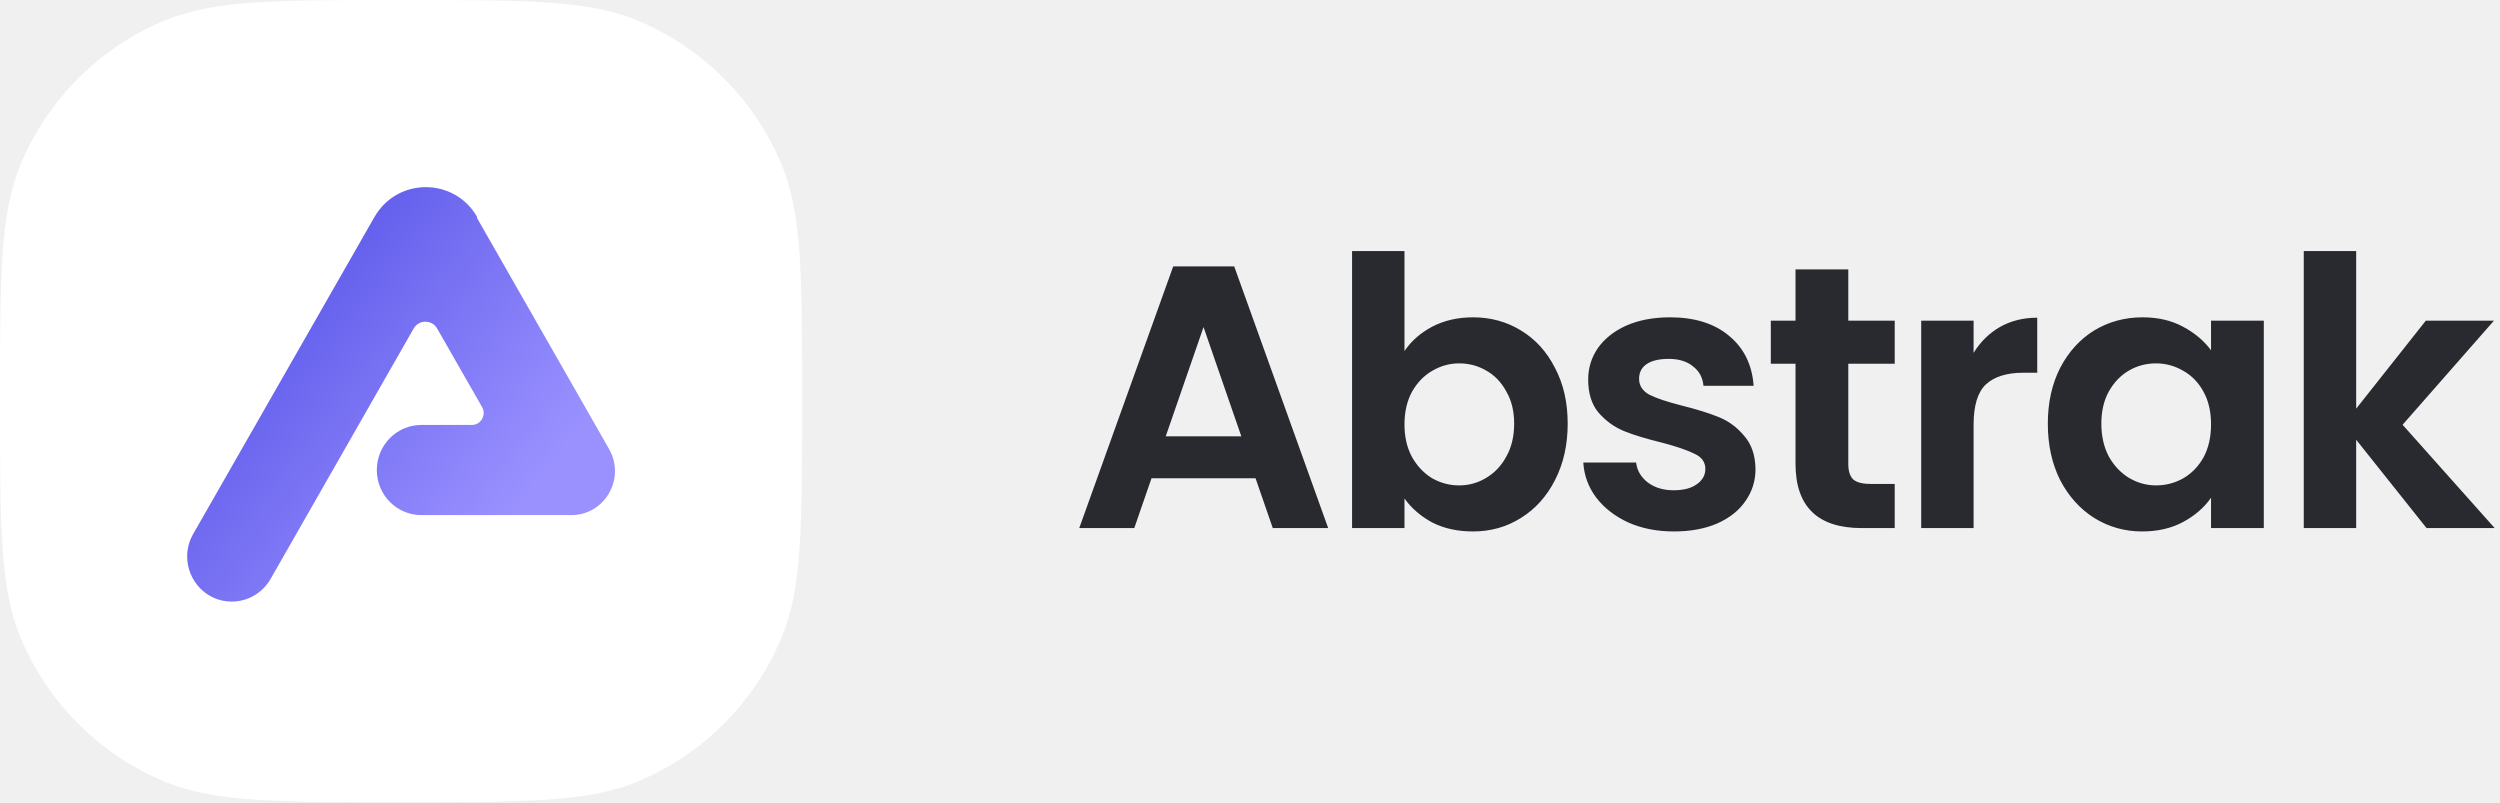
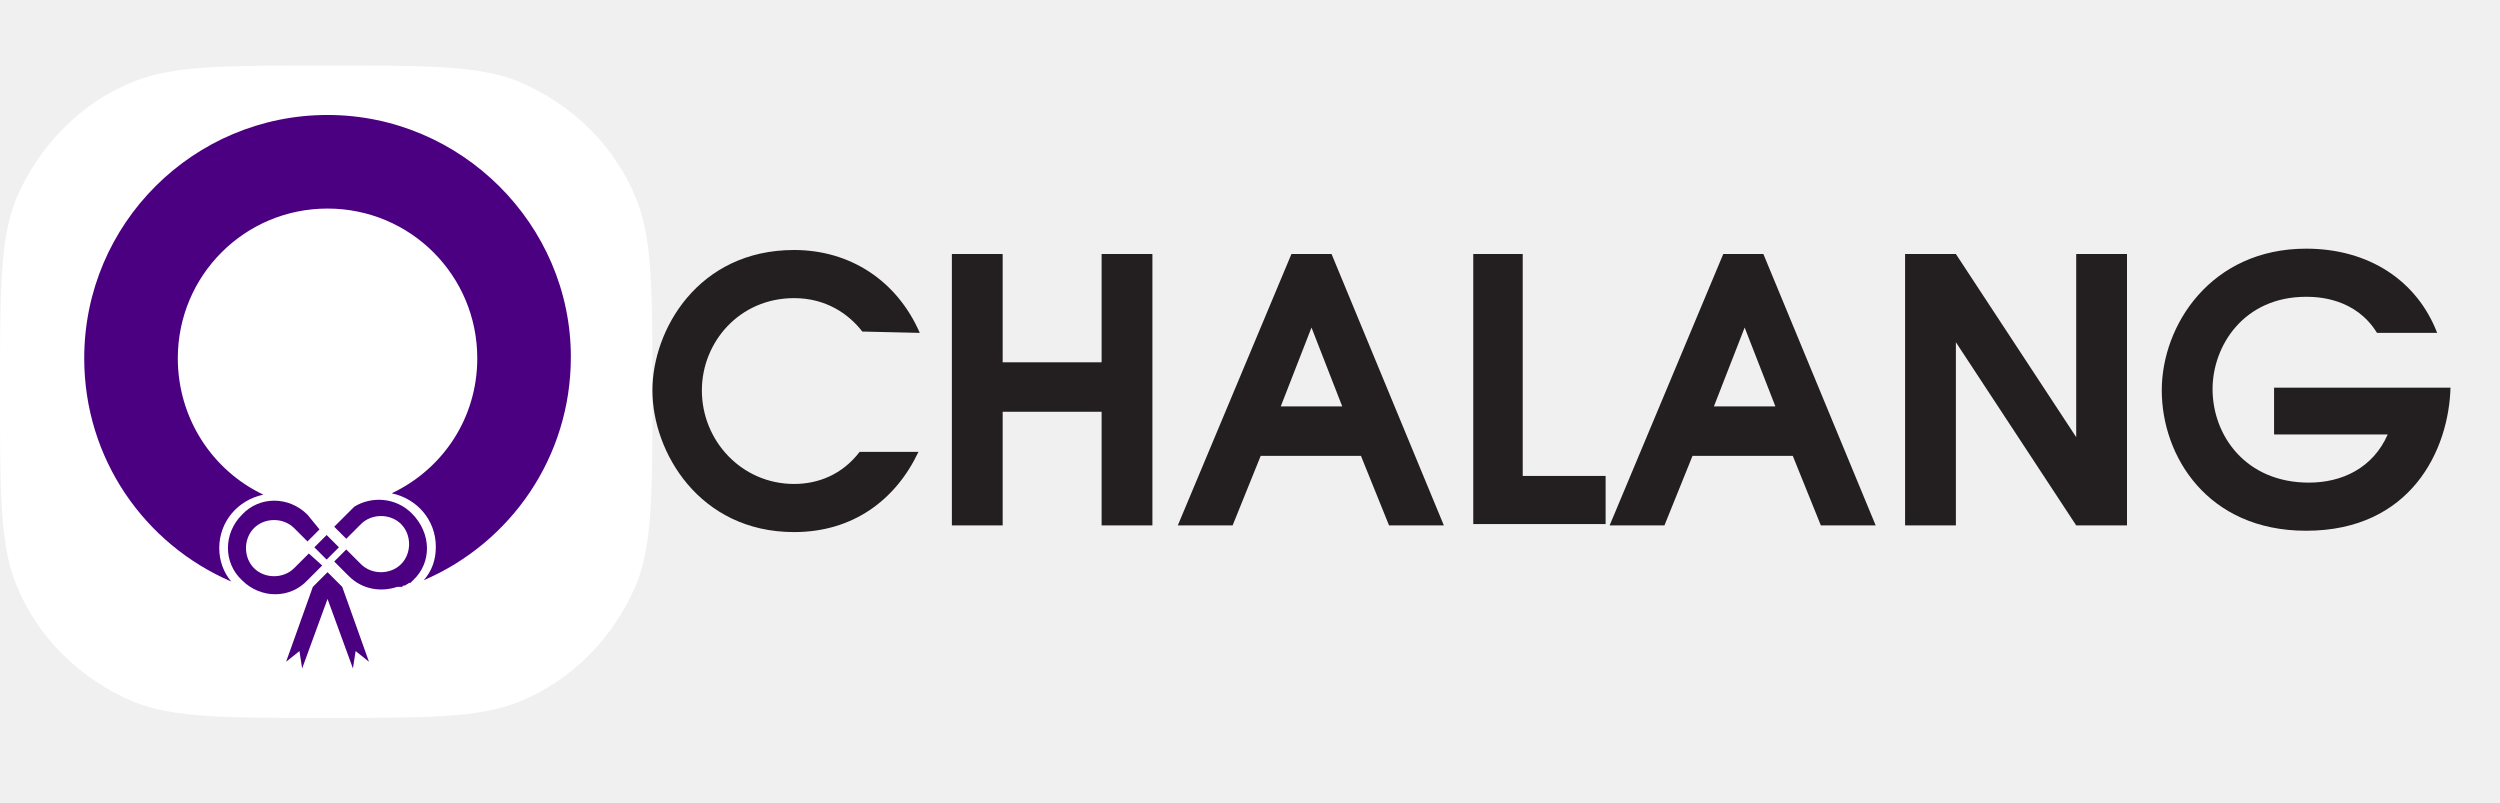
- <svg xmlns="http://www.w3.org/2000/svg" width="187" height="60" viewBox="0 0 187 60" fill="none">
-   <path d="M0 30C0 20.681 0 16.022 1.522 12.346C3.552 7.446 7.446 3.552 12.346 1.522C16.022 0 20.681 0 30 0V0C39.319 0 43.978 0 47.654 1.522C52.554 3.552 56.448 7.446 58.478 12.346C60 16.022 60 20.681 60 30V30C60 39.319 60 43.978 58.478 47.654C56.448 52.554 52.554 56.448 47.654 58.478C43.978 60 39.319 60 30 60V60C20.681 60 16.022 60 12.346 58.478C7.446 56.448 3.552 52.554 1.522 47.654C0 43.978 0 39.319 0 30V30Z" fill="white" />
-   <g clip-path="url(#clip0)">
-     <path d="M44.531 31.786L35.673 16.292L35.702 16.245C33.991 13.249 29.712 13.249 28.001 16.245L14.449 39.943C14.144 40.484 14 41.06 14 41.625C14 43.388 15.394 44.999 17.34 44.999C18.533 44.999 19.633 44.354 20.232 43.318L30.939 24.577C31.331 23.891 32.31 23.891 32.701 24.577L36.059 30.448C36.399 31.041 35.973 31.786 35.293 31.786H31.52C29.677 31.786 28.186 33.293 28.186 35.155V35.161C28.186 37.023 29.677 38.529 31.52 38.529H40.672H42.74C45.245 38.529 46.812 35.789 45.562 33.596L44.531 31.786Z" fill="url(#paint0_linear)" />
+ <svg xmlns="http://www.w3.org/2000/svg" xmlns:xlink="http://www.w3.org/1999/xlink" version="1.1" id="Layer_1" x="0px" y="0px" viewBox="0 0 187 60" style="enable-background:new 0 0 187 60;" xml:space="preserve">
+   <style type="text/css">
+ 	.st0{fill:#FFFFFF;}
+ 	.st1{display:none;}
+ 	.st2{display:inline;}
+ 	.st3{clip-path:url(#XMLID_00000000194850295921102840000010352129380355860415_);}
+ 	.st4{fill:url(#XMLID_00000105423361116709050940000017041190810557391037_);}
+ 	.st5{display:none;fill:#292930;}
+ 	.st6{display:none;fill:#4B0082;}
+ 	.st7{fill:#4B0082;}
+ 	.st8{enable-background:new    ;}
+ 	.st9{fill:#231F20;}
+ </style>
+   <path id="XMLID_00000065074832973475639000000004845609826178982822_" class="st0" d="M0,29.3c0-7.6,0-11.4,1.2-14.4  c1.7-4,4.8-7.2,8.8-8.8c3-1.2,6.8-1.2,14.4-1.2l0,0c7.6,0,11.4,0,14.4,1.2c4,1.7,7.2,4.8,8.8,8.8c1.2,3,1.2,6.8,1.2,14.4l0,0  c0,7.6,0,11.4-1.2,14.4c-1.7,4-4.8,7.2-8.8,8.8c-3,1.2-6.8,1.2-14.4,1.2l0,0c-7.6,0-11.4,0-14.4-1.2c-4-1.7-7.2-4.8-8.8-8.8  C0,40.7,0,36.9,0,29.3L0,29.3z" />
+   <g id="XMLID_00000084502188116845045520000001049491604627865501_" class="st1">
+     <g id="XMLID_00000056396055245929839440000004010567253379633799_" class="st2">
+       <g id="XMLID_00000144321803202307185280000011938018446226076348_">
+         <defs>
+           <rect id="XMLID_00000110430939376564907830000014784267207497449118_" x="14" y="14" width="32" height="31" />
+         </defs>
+         <clipPath id="XMLID_00000062173125053880770520000012717228319718724535_">
+           <use xlink:href="#XMLID_00000110430939376564907830000014784267207497449118_" style="overflow:visible;" />
+         </clipPath>
+         <g id="XMLID_00000145022424055106221490000007326483098207177126_" style="clip-path:url(#XMLID_00000062173125053880770520000012717228319718724535_);">
+           <linearGradient id="XMLID_00000160868708235547833480000013516929710128194996_" gradientUnits="userSpaceOnUse" x1="17.508" y1="-745.943" x2="37.453" y2="-761.654" gradientTransform="matrix(1 0 0 -1 0 -722.1102)">
+             <stop offset="0" style="stop-color:#5D59EA" />
+             <stop offset="1" style="stop-color:#9A91FF" />
+           </linearGradient>
+           <path id="XMLID_00000163789100334432904750000015397725108787262080_" style="fill:url(#XMLID_00000160868708235547833480000013516929710128194996_);" d="      M44.5,31.8l-8.9-15.5l0,0c-1.7-3-6-3-7.7,0L14.4,39.9C14.1,40.4,14,41,14,41.6c0,1.8,1.4,3.4,3.3,3.4c1.2,0,2.3-0.6,2.9-1.7      l10.7-18.7c0.4-0.7,1.4-0.7,1.8,0l3.4,5.9c0.3,0.6-0.1,1.3-0.8,1.3h-3.8c-1.8,0-3.3,1.5-3.3,3.4l0,0c0,1.9,1.5,3.4,3.3,3.4h9.2      h2.1c2.5,0,4.1-2.7,2.8-4.9L44.5,31.8z" />
+         </g>
+       </g>
+     </g>
  </g>
-   <path d="M93.916 35.776H86.132L84.844 39.5H80.728L87.756 19.928H92.32L99.348 39.5H95.204L93.916 35.776ZM92.852 32.64L90.024 24.464L87.196 32.64H92.852ZM105.055 26.256C105.559 25.509 106.25 24.903 107.127 24.436C108.023 23.969 109.04 23.736 110.179 23.736C111.504 23.736 112.699 24.063 113.763 24.716C114.846 25.369 115.695 26.303 116.311 27.516C116.946 28.711 117.263 30.101 117.263 31.688C117.263 33.275 116.946 34.684 116.311 35.916C115.695 37.129 114.846 38.072 113.763 38.744C112.699 39.416 111.504 39.752 110.179 39.752C109.022 39.752 108.004 39.528 107.127 39.08C106.268 38.613 105.578 38.016 105.055 37.288V39.5H101.135V18.78H105.055V26.256ZM113.259 31.688C113.259 30.755 113.063 29.952 112.671 29.28C112.298 28.589 111.794 28.067 111.159 27.712C110.543 27.357 109.871 27.18 109.143 27.18C108.434 27.18 107.762 27.367 107.127 27.74C106.511 28.095 106.007 28.617 105.615 29.308C105.242 29.999 105.055 30.811 105.055 31.744C105.055 32.677 105.242 33.489 105.615 34.18C106.007 34.871 106.511 35.403 107.127 35.776C107.762 36.131 108.434 36.308 109.143 36.308C109.871 36.308 110.543 36.121 111.159 35.748C111.794 35.375 112.298 34.843 112.671 34.152C113.063 33.461 113.259 32.64 113.259 31.688ZM125.208 39.752C123.938 39.752 122.8 39.528 121.792 39.08C120.784 38.613 119.981 37.988 119.384 37.204C118.805 36.42 118.488 35.552 118.432 34.6H122.38C122.454 35.197 122.744 35.692 123.248 36.084C123.77 36.476 124.414 36.672 125.18 36.672C125.926 36.672 126.505 36.523 126.916 36.224C127.345 35.925 127.56 35.543 127.56 35.076C127.56 34.572 127.298 34.199 126.776 33.956C126.272 33.695 125.46 33.415 124.34 33.116C123.182 32.836 122.23 32.547 121.484 32.248C120.756 31.949 120.121 31.492 119.58 30.876C119.057 30.26 118.796 29.429 118.796 28.384C118.796 27.525 119.038 26.741 119.524 26.032C120.028 25.323 120.737 24.763 121.652 24.352C122.585 23.941 123.677 23.736 124.928 23.736C126.776 23.736 128.25 24.203 129.352 25.136C130.453 26.051 131.06 27.292 131.172 28.86H127.42C127.364 28.244 127.102 27.759 126.636 27.404C126.188 27.031 125.581 26.844 124.816 26.844C124.106 26.844 123.556 26.975 123.164 27.236C122.79 27.497 122.604 27.861 122.604 28.328C122.604 28.851 122.865 29.252 123.388 29.532C123.91 29.793 124.722 30.064 125.824 30.344C126.944 30.624 127.868 30.913 128.596 31.212C129.324 31.511 129.949 31.977 130.472 32.612C131.013 33.228 131.293 34.049 131.312 35.076C131.312 35.972 131.06 36.775 130.556 37.484C130.07 38.193 129.361 38.753 128.428 39.164C127.513 39.556 126.44 39.752 125.208 39.752ZM138.253 27.208V34.712C138.253 35.235 138.375 35.617 138.617 35.86C138.879 36.084 139.308 36.196 139.905 36.196H141.725V39.5H139.261C135.957 39.5 134.305 37.895 134.305 34.684V27.208H132.457V23.988H134.305V20.152H138.253V23.988H141.725V27.208H138.253ZM147.625 26.396C148.129 25.575 148.782 24.931 149.585 24.464C150.406 23.997 151.339 23.764 152.385 23.764V27.88H151.349C150.117 27.88 149.183 28.169 148.549 28.748C147.933 29.327 147.625 30.335 147.625 31.772V39.5H143.705V23.988H147.625V26.396ZM153.177 31.688C153.177 30.12 153.485 28.729 154.101 27.516C154.736 26.303 155.585 25.369 156.649 24.716C157.732 24.063 158.936 23.736 160.261 23.736C161.418 23.736 162.426 23.969 163.285 24.436C164.162 24.903 164.862 25.491 165.385 26.2V23.988H169.333V39.5H165.385V37.232C164.881 37.96 164.181 38.567 163.285 39.052C162.408 39.519 161.39 39.752 160.233 39.752C158.926 39.752 157.732 39.416 156.649 38.744C155.585 38.072 154.736 37.129 154.101 35.916C153.485 34.684 153.177 33.275 153.177 31.688ZM165.385 31.744C165.385 30.792 165.198 29.98 164.825 29.308C164.452 28.617 163.948 28.095 163.313 27.74C162.678 27.367 161.997 27.18 161.269 27.18C160.541 27.18 159.869 27.357 159.253 27.712C158.637 28.067 158.133 28.589 157.741 29.28C157.368 29.952 157.181 30.755 157.181 31.688C157.181 32.621 157.368 33.443 157.741 34.152C158.133 34.843 158.637 35.375 159.253 35.748C159.888 36.121 160.56 36.308 161.269 36.308C161.997 36.308 162.678 36.131 163.313 35.776C163.948 35.403 164.452 34.88 164.825 34.208C165.198 33.517 165.385 32.696 165.385 31.744ZM181.506 39.5L176.242 32.892V39.5H172.322V18.78H176.242V30.568L181.45 23.988H186.546L179.714 31.772L186.602 39.5H181.506Z" fill="#292930" />
-   <defs>
-     <linearGradient id="paint0_linear" x1="22.731" y1="17.202" x2="42.676" y2="32.913" gradientUnits="userSpaceOnUse">
-       <stop stop-color="#5D59EA" />
-       <stop offset="1" stop-color="#9A91FF" />
-     </linearGradient>
-     <clipPath id="clip0">
-       <rect width="32" height="31" fill="white" transform="translate(14 14)" />
-     </clipPath>
-   </defs>
+   <path id="XMLID_00000001658730788313993010000010769333936741364382_" class="st5" d="M93.9,35.8h-7.8l-1.3,3.7h-4.1l7-19.6h4.6  l7,19.6h-4.1L93.9,35.8z M92.9,32.6L90,24.5l-2.8,8.2h5.7C92.9,32.7,92.9,32.6,92.9,32.6z M105.1,26.3c0.5-0.7,1.2-1.4,2.1-1.8  c0.9-0.5,1.9-0.7,3.1-0.7c1.3,0,2.5,0.3,3.6,1s1.9,1.6,2.5,2.8c0.6,1.2,1,2.6,1,4.2c0,1.6-0.3,3-1,4.2c-0.6,1.2-1.5,2.2-2.5,2.8  c-1.1,0.7-2.3,1-3.6,1c-1.2,0-2.2-0.2-3.1-0.7s-1.5-1.1-2.1-1.8v2.2h-3.9V18.8h3.9V26.3z M113.3,31.7c0-0.9-0.2-1.7-0.6-2.4  c-0.4-0.7-0.9-1.2-1.5-1.6s-1.3-0.5-2-0.5s-1.4,0.2-2,0.6s-1.1,0.9-1.5,1.6s-0.6,1.5-0.6,2.4s0.2,1.7,0.6,2.4s0.9,1.2,1.5,1.6  c0.6,0.4,1.3,0.5,2,0.5s1.4-0.2,2-0.6c0.6-0.4,1.1-0.9,1.5-1.6C113.1,33.5,113.3,32.6,113.3,31.7z M125.2,39.8  c-1.3,0-2.4-0.2-3.4-0.7s-1.8-1.1-2.4-1.9c-0.6-0.8-0.9-1.7-1-2.6h3.9c0.1,0.6,0.4,1.1,0.9,1.5s1.2,0.6,1.9,0.6  c0.7,0,1.3-0.1,1.7-0.4c0.4-0.3,0.6-0.7,0.6-1.1c0-0.5-0.3-0.9-0.8-1.1c-0.5-0.3-1.3-0.5-2.4-0.8c-1.2-0.3-2.1-0.6-2.9-0.9  c-0.7-0.3-1.4-0.8-1.9-1.4s-0.8-1.4-0.8-2.5c0-0.9,0.2-1.6,0.7-2.4c0.5-0.7,1.2-1.3,2.1-1.7c0.9-0.4,2-0.6,3.3-0.6  c1.8,0,3.3,0.5,4.4,1.4c1.1,0.9,1.7,2.2,1.8,3.7h-3.8c-0.1-0.6-0.3-1.1-0.8-1.5c-0.4-0.4-1.1-0.6-1.8-0.6c-0.7,0-1.3,0.1-1.7,0.4  c-0.4,0.3-0.6,0.6-0.6,1.1s0.3,0.9,0.8,1.2c0.5,0.3,1.3,0.5,2.4,0.8s2,0.6,2.8,0.9c0.7,0.3,1.4,0.8,1.9,1.4c0.5,0.6,0.8,1.4,0.8,2.5  c0,0.9-0.3,1.7-0.8,2.4s-1.2,1.3-2.1,1.7C127.5,39.6,126.4,39.8,125.2,39.8z M138.3,27.2v7.5c0,0.5,0.1,0.9,0.4,1.1  c0.3,0.2,0.7,0.3,1.3,0.3h1.8v3.3h-2.5c-3.3,0-5-1.6-5-4.8v-7.5h-1.8V24h1.8v-3.8h3.9V24h3.5v3.2H138.3z M147.6,26.4  c0.5-0.8,1.2-1.5,2-1.9c0.8-0.5,1.8-0.7,2.8-0.7v4.1h-1c-1.2,0-2.2,0.3-2.8,0.9s-0.9,1.6-0.9,3v7.7h-3.9V24h3.9v2.4H147.6z   M153.2,31.7c0-1.6,0.3-3,0.9-4.2c0.6-1.2,1.5-2.1,2.5-2.8c1.1-0.7,2.3-1,3.6-1c1.2,0,2.2,0.2,3,0.7c0.9,0.5,1.6,1.1,2.1,1.8V24h3.9  v15.5h-3.9v-2.3c-0.5,0.7-1.2,1.3-2.1,1.8c-0.9,0.5-1.9,0.7-3.1,0.7c-1.3,0-2.5-0.3-3.6-1s-1.9-1.6-2.5-2.8  C153.5,34.7,153.2,33.3,153.2,31.7z M165.4,31.7c0-1-0.2-1.8-0.6-2.4c-0.4-0.7-0.9-1.2-1.5-1.6s-1.3-0.6-2-0.6s-1.4,0.2-2,0.5  c-0.6,0.4-1.1,0.9-1.5,1.6s-0.6,1.5-0.6,2.4s0.2,1.8,0.6,2.5c0.4,0.7,0.9,1.2,1.5,1.6c0.6,0.4,1.3,0.6,2,0.6s1.4-0.2,2-0.5  c0.6-0.4,1.1-0.9,1.5-1.6C165.2,33.5,165.4,32.7,165.4,31.7z M181.5,39.5l-5.3-6.6v6.6h-3.9V18.8h3.9v11.8l5.2-6.6h5.1l-6.8,7.8  l6.9,7.7H181.5z" />
+   <g id="XMLID_00000160884862164581706200000016773995082930254009_">
+     <g id="XMLID_00000009554949998766416430000007509237194820471685_">
+       <path id="XMLID_00000023263881749282979160000014608399026109762747_" class="st6" d="M25.7,38c-0.4,0-0.8,0.1-1.2,0.1    c-0.4,0-0.8,0-1.2-0.1c0.6,0.5,1,1.2,1.2,2C24.7,39.2,25.1,38.5,25.7,38z" />
+       <path id="XMLID_00000043431967709923294650000013900921734732165784_" class="st6" d="M24.5,42c-0.3,1.3-1.3,2.3-2.5,2.8    c0.8,0.1,1.7,0.2,2.5,0.2c0.9,0,1.7-0.1,2.5-0.2C25.8,44.3,24.8,43.3,24.5,42z" />
+       <path id="XMLID_00000072274152586349852230000009041758598643041438_" class="st7" d="M24.5,8.6c-10,0-18.2,8.1-18.2,18.2    c0,7.5,4.5,13.9,11,16.7c-0.6-0.7-0.9-1.6-0.9-2.5c0-2,1.4-3.6,3.3-4c-3.8-1.8-6.4-5.7-6.4-10.2c0-6.2,5-11.2,11.2-11.2    s11.2,5,11.2,11.2c0,4.5-2.6,8.3-6.4,10.1c1.9,0.4,3.3,2,3.3,4c0,1-0.3,1.8-0.9,2.5c6.5-2.8,11-9.2,11-16.7    C42.7,16.8,34.5,8.6,24.5,8.6z" />
+     </g>
+     <g id="XMLID_00000148655686920795551270000018248018939545241244_">
+       <polygon id="XMLID_00000080178241770550497410000001094208116019543999_" class="st7" points="27.6,49.5 26.6,48.7 26.4,50     24.5,44.8 22.6,50 22.4,48.7 21.4,49.5 23.4,43.9 24.5,42.8 25.5,43.8 25.6,43.9   " />
+       <g id="XMLID_00000158001112453450406010000016298987286965563010_">
+         <path id="XMLID_00000102510497373056424850000008277826949077008302_" class="st7" d="M23.1,41.4L22,42.5c-0.8,0.8-2.2,0.8-3,0     s-0.8-2.2,0-3s2.2-0.8,3,0l0.8,0.8l0,0l0.2,0.2l0.9-0.9L23,38.5c-1.4-1.4-3.6-1.4-4.9,0c-1.4,1.4-1.4,3.6,0,4.9     c1.4,1.4,3.6,1.4,4.9,0l1.1-1.1L23.1,41.4z" />
+         <rect id="XMLID_00000109748009251946187860000017696205318564494509_" x="23.8" y="40.3" transform="matrix(0.7072 -0.707 0.707 0.7072 -21.8108 29.2646)" class="st7" width="1.3" height="1.3" />
+         <path id="XMLID_00000160176858779432007860000010300928772215370426_" class="st7" d="M30.9,43.4c-0.1,0.1-0.1,0.1-0.2,0.2l0,0     l0,0l0,0l0,0l0,0c0,0,0,0-0.1,0l0,0c-0.1,0.1-0.2,0.1-0.3,0.2c0,0,0,0-0.1,0c0,0-0.1,0-0.1,0.1H30h-0.1l0,0h-0.1h-0.1     c-1.2,0.4-2.6,0.2-3.6-0.8l0,0L25,42l0.9-0.9l1.1,1.1l0,0l0,0c0.8,0.8,2.2,0.8,3,0s0.8-2.2,0-3s-2.2-0.8-3,0l0,0l-0.9,0.9     l-0.2,0.2L25,39.4l0,0l0,0l1.1-1.1l0,0l0,0c0.1-0.1,0.1-0.1,0.2-0.2l0,0c0,0,0,0,0.1-0.1l0,0l0,0l0,0l0.1-0.1l0,0l0,0l0,0l0,0     c1.3-0.8,3.1-0.7,4.3,0.5C32.3,39.9,32.3,42.1,30.9,43.4z" />
+       </g>
+       <path id="XMLID_00000175324994574349729520000008135478436363845259_" class="st7" d="M24.9,39.6L24.9,39.6L24.9,39.6z" />
+     </g>
+   </g>
+   <g id="XMLID_00000052063108864561015600000014466185976056329869_" class="st8">
+     <path id="XMLID_00000067195915292632252160000010875330518367647373_" class="st9" d="M64.5,24.8c-1-1.3-2.7-2.5-5.1-2.5   c-4.1,0-6.9,3.3-6.9,6.9c0,3.8,3,7,6.9,7c1.8,0,3.6-0.7,4.9-2.4h4.4c-1.7,3.6-4.9,6-9.3,6c-7.1,0-10.6-6-10.6-10.6   c0-4.5,3.4-10.5,10.6-10.5c4.2,0,7.7,2.3,9.4,6.2L64.5,24.8L64.5,24.8z" />
+     <path id="XMLID_00000002381547168194866150000000837461809039018382_" class="st9" d="M71.2,19H75v8.1h7.4V19h3.8v20.3h-3.8v-8.5   H75v8.5h-3.8V19z" />
+     <path id="XMLID_00000040576164629836062450000001048468493062826652_" class="st9" d="M96.6,19h3l8.4,20.3h-4.1l-2.1-5.2h-7.5   l-2.1,5.2h-4.1L96.6,19z M100.4,30.4l-2.3-5.9l-2.3,5.9H100.4z" />
+     <path id="XMLID_00000179644002117550083330000010828769674617207720_" class="st9" d="M110.1,19h3.8v16.6h6.2v3.6h-9.9V19H110.1z" />
+     <path id="XMLID_00000131366562982765744540000003343428664004654227_" class="st9" d="M128.9,19h3l8.4,20.3h-4.1l-2.1-5.2h-7.5   l-2.1,5.2h-4.1L128.9,19z M132.8,30.4l-2.3-5.9l-2.3,5.9H132.8z" />
+     <path id="XMLID_00000078761049262837329970000010892384228932366468_" class="st9" d="M142.5,19h3.8l9,13.7V19h3.8v20.3h-3.8   l-9-13.7v13.7h-3.8V19z" />
+     <path id="XMLID_00000040550593985350819470000010206957227791712652_" class="st9" d="M183.3,28.9c-0.1,4.8-3,10.8-10.8,10.8   c-7.4,0-10.8-5.6-10.8-10.5s3.7-10.6,10.8-10.6c4.7,0,8.3,2.4,9.8,6.3h-4.5c-1.6-2.6-4.4-2.7-5.3-2.7c-4.7,0-7,3.7-7,6.9   c0,3.5,2.5,7,7.2,7c2.5,0,4.8-1.1,5.9-3.6h-8.5V29h13.2V28.9z" />
+   </g>
</svg>
